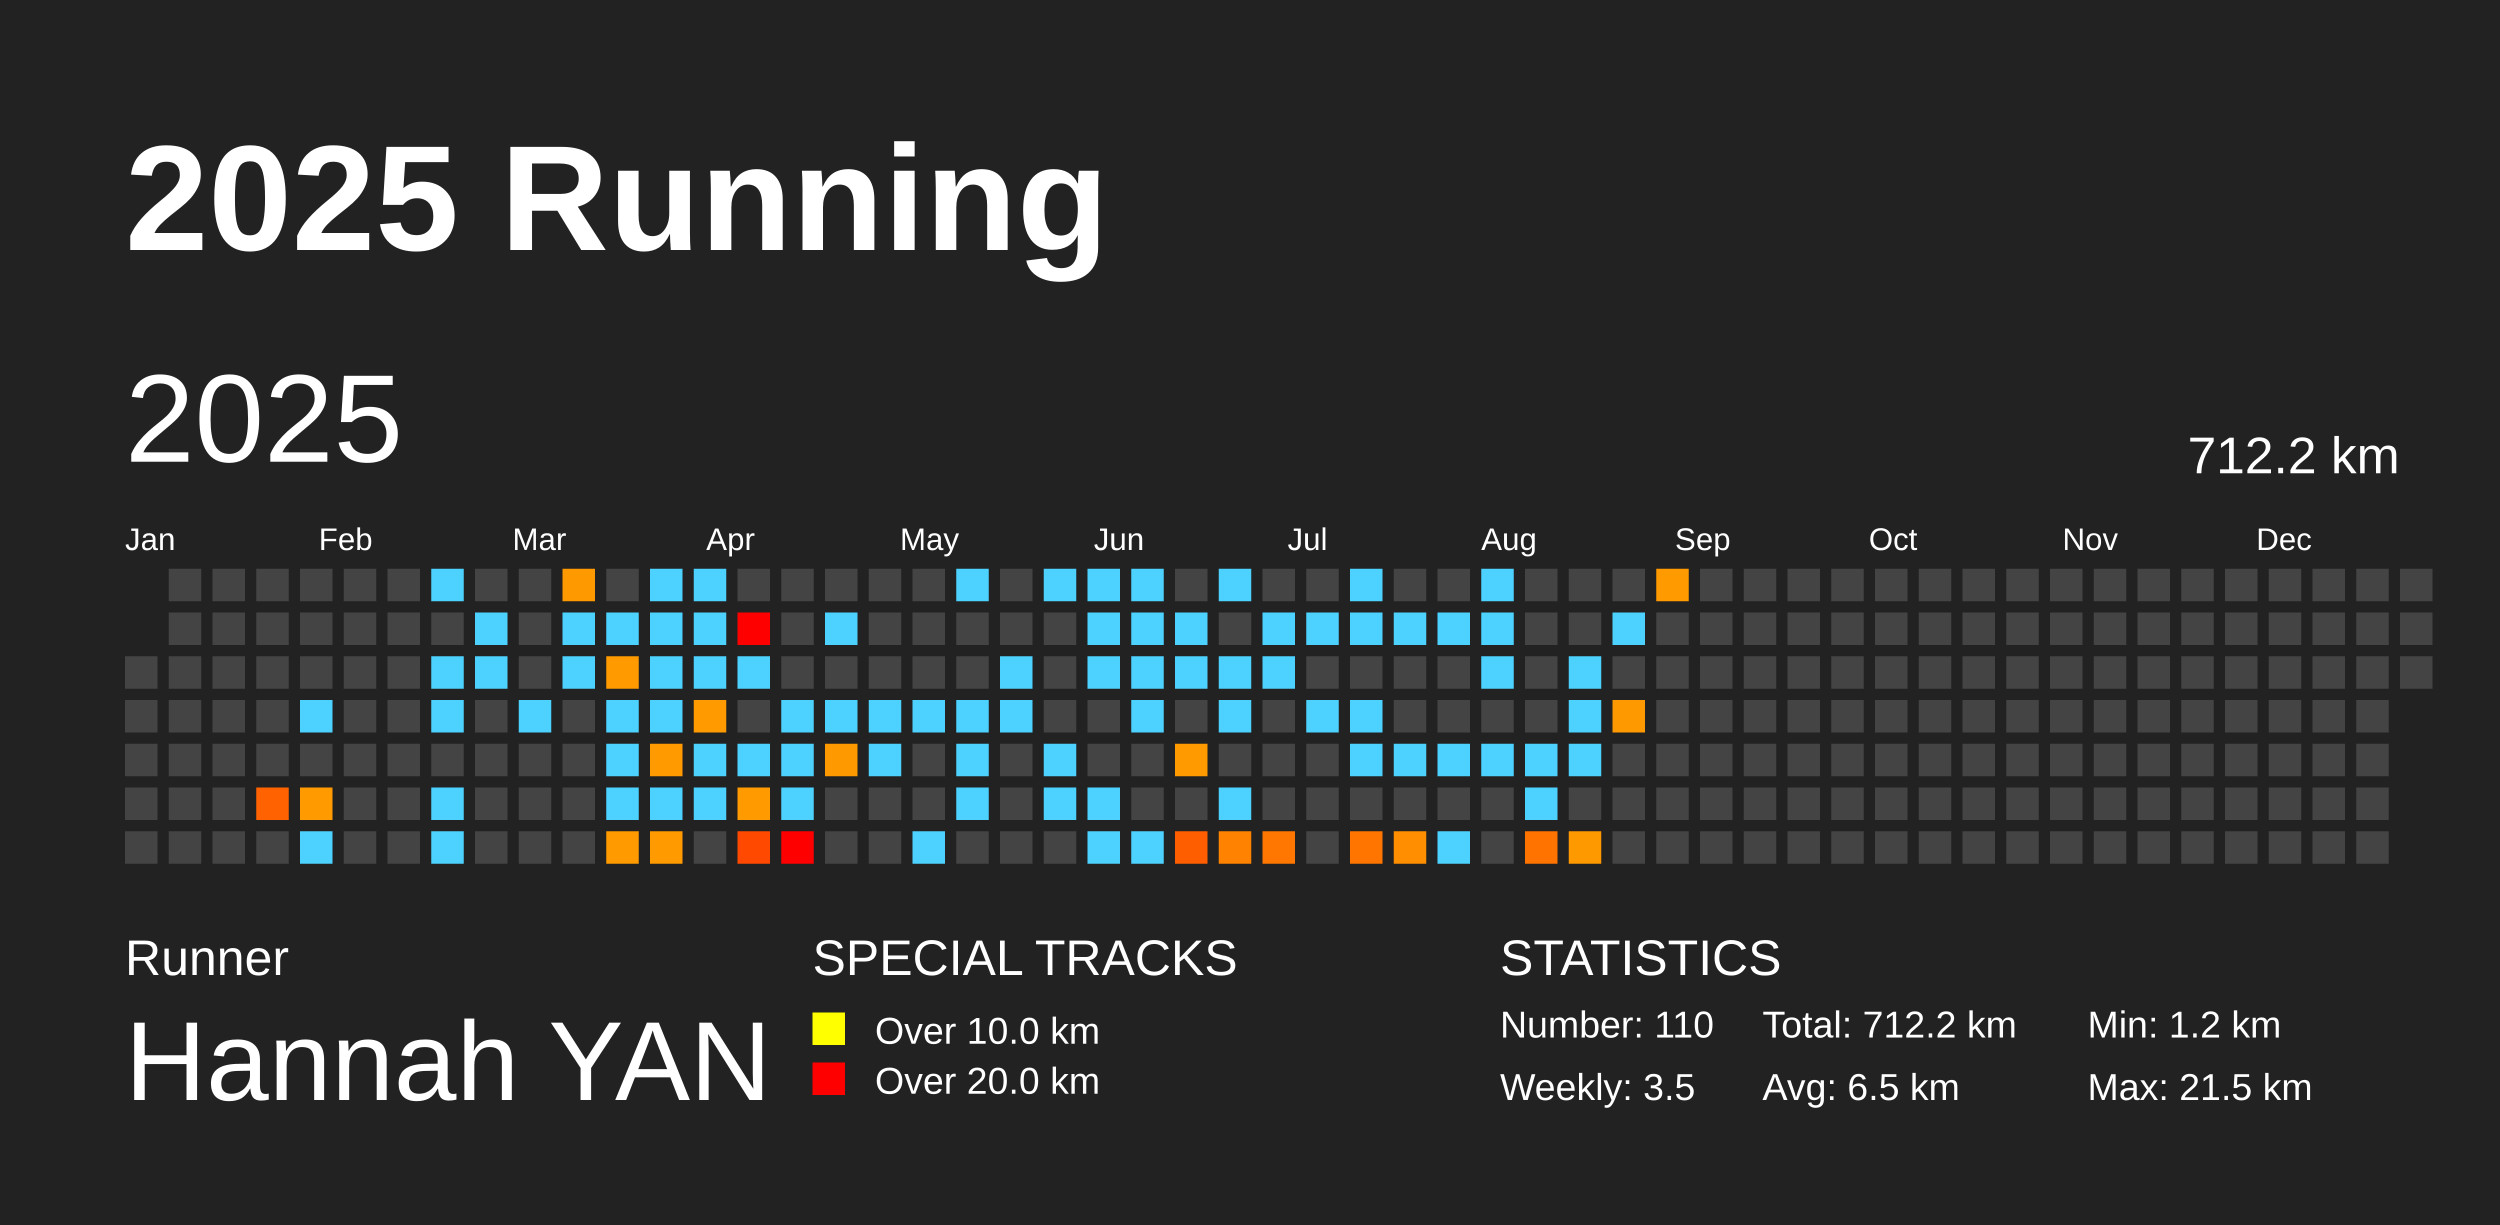
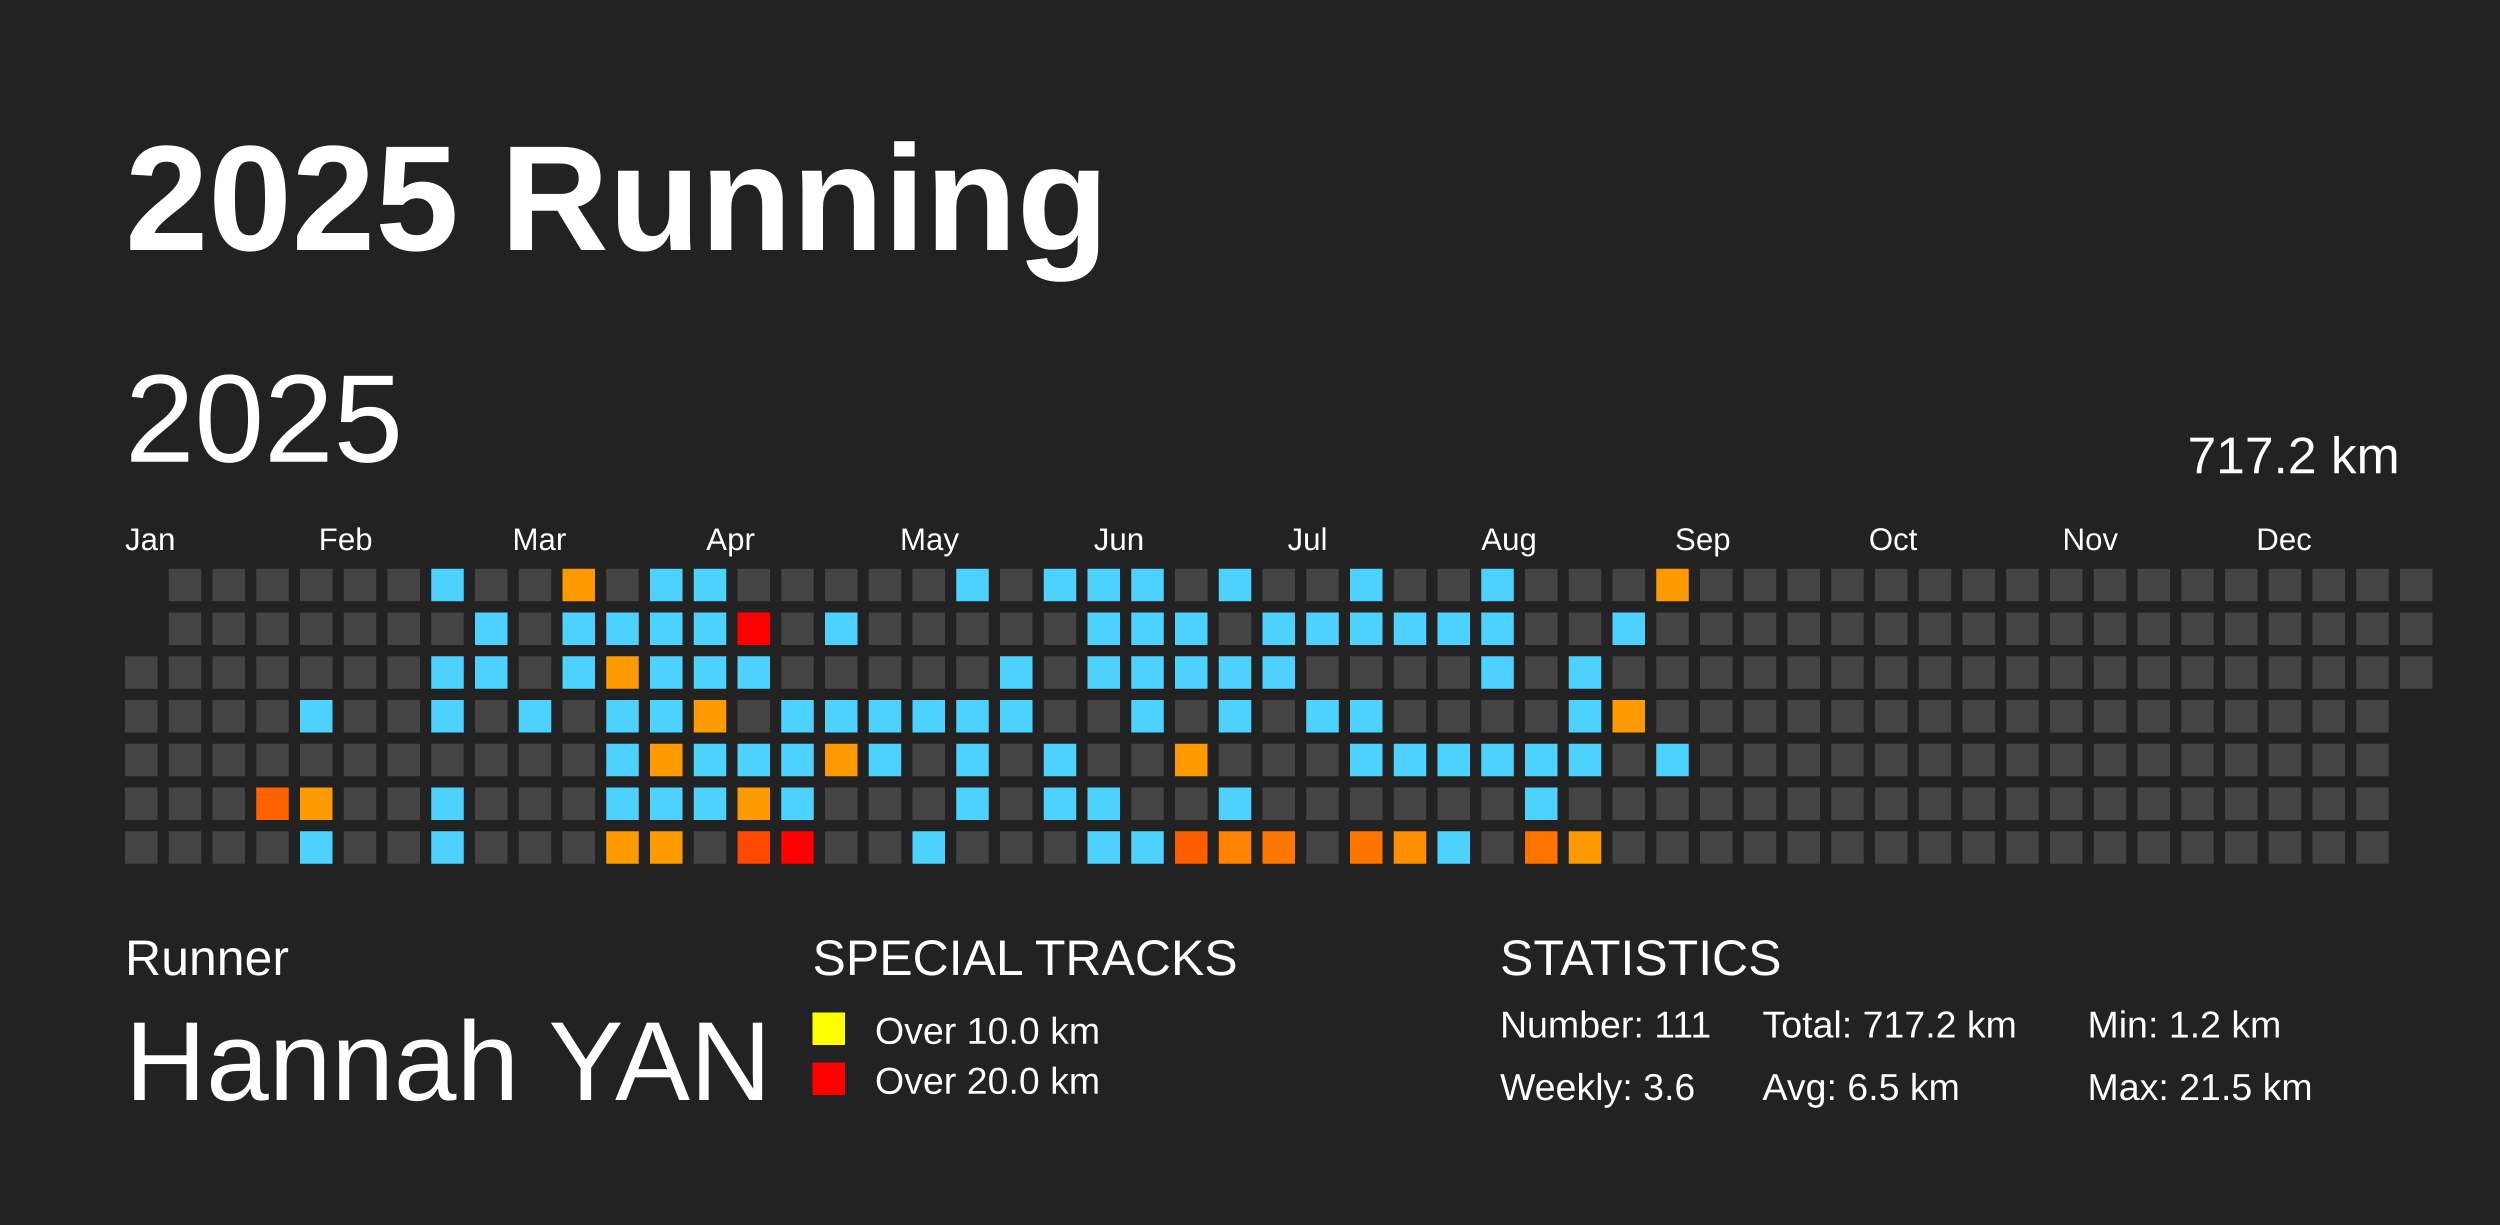
<svg xmlns="http://www.w3.org/2000/svg" baseProfile="full" height="98mm" version="1.1" viewBox="0,0,200,98" width="200mm">
  <defs />
  <rect fill="#222222" height="98" width="200" x="0" y="0" />
  <text fill="#FFFFFF" style="font-size:12px; font-family:Arial; font-weight:bold;" x="10" y="20">2025 Running</text>
  <text fill="#FFFFFF" style="font-size:4px; font-family:Arial" x="10" y="78">Runner</text>
  <text fill="#FFFFFF" style="font-size:9px; font-family:Arial" x="10" y="88">Hannah YAN</text>
  <text fill="#FFFFFF" style="font-size:4px; font-family:Arial" x="65" y="78">SPECIAL TRACKS</text>
  <rect fill="yellow" height="2.6" width="2.6" x="65" y="81" />
  <text fill="#FFFFFF" style="font-size:3px; font-family:Arial" x="70" y="83.5">Over 10.0 km</text>
  <rect fill="red" height="2.6" width="2.6" x="65" y="85" />
  <text fill="#FFFFFF" style="font-size:3px; font-family:Arial" x="70" y="87.5">Over 20.0 km</text>
  <text fill="#FFFFFF" style="font-size:4px; font-family:Arial" x="120" y="78">STATISTICS</text>
-   <text fill="#FFFFFF" style="font-size:3px; font-family:Arial" x="120" y="83">Number: 110</text>
-   <text fill="#FFFFFF" style="font-size:3px; font-family:Arial" x="120" y="88">Weekly: 3.5</text>
-   <text fill="#FFFFFF" style="font-size:3px; font-family:Arial" x="141" y="83">Total: 712.2 km</text>
+   <text fill="#FFFFFF" style="font-size:3px; font-family:Arial" x="120" y="83">Number: 111</text>
+   <text fill="#FFFFFF" style="font-size:3px; font-family:Arial" x="120" y="88">Weekly: 3.6</text>
+   <text fill="#FFFFFF" style="font-size:3px; font-family:Arial" x="141" y="83">Total: 717.2 km</text>
  <text fill="#FFFFFF" style="font-size:3px; font-family:Arial" x="141" y="88">Avg: 6.5 km</text>
  <text fill="#FFFFFF" style="font-size:3px; font-family:Arial" x="167" y="83">Min: 1.2 km</text>
  <text fill="#FFFFFF" style="font-size:3px; font-family:Arial" x="167" y="88">Max: 21.5 km</text>
  <text dominant-baseline="hanging" fill="#FFFFFF" style="font-size:10.0px; font-family:Arial;" x="10" y="30">2025</text>
-   <text dominant-baseline="hanging" fill="#FFFFFF" style="font-size:4.125px; font-family:Arial;" x="175" y="35">712.2 km</text>
+   <text dominant-baseline="hanging" fill="#FFFFFF" style="font-size:4.125px; font-family:Arial;" x="175" y="35">717.2 km</text>
  <text fill="#FFFFFF" style="font-size:2.5px; font-family:Arial" x="10.0" y="44">Jan</text>
  <text fill="#FFFFFF" style="font-size:2.5px; font-family:Arial" x="25.5" y="44">Feb</text>
  <text fill="#FFFFFF" style="font-size:2.5px; font-family:Arial" x="41.0" y="44">Mar</text>
  <text fill="#FFFFFF" style="font-size:2.5px; font-family:Arial" x="56.5" y="44">Apr</text>
  <text fill="#FFFFFF" style="font-size:2.5px; font-family:Arial" x="72.0" y="44">May</text>
  <text fill="#FFFFFF" style="font-size:2.5px; font-family:Arial" x="87.5" y="44">Jun</text>
  <text fill="#FFFFFF" style="font-size:2.5px; font-family:Arial" x="103.0" y="44">Jul</text>
  <text fill="#FFFFFF" style="font-size:2.5px; font-family:Arial" x="118.5" y="44">Aug</text>
  <text fill="#FFFFFF" style="font-size:2.5px; font-family:Arial" x="134.0" y="44">Sep</text>
  <text fill="#FFFFFF" style="font-size:2.5px; font-family:Arial" x="149.5" y="44">Oct</text>
  <text fill="#FFFFFF" style="font-size:2.5px; font-family:Arial" x="165.0" y="44">Nov</text>
  <text fill="#FFFFFF" style="font-size:2.5px; font-family:Arial" x="180.5" y="44">Dec</text>
  <rect fill="#444444" height="2.6" width="2.6" x="10.0" y="52.5" />
  <rect fill="#444444" height="2.6" width="2.6" x="10.0" y="56.0" />
  <rect fill="#444444" height="2.6" width="2.6" x="10.0" y="59.5" />
  <rect fill="#444444" height="2.6" width="2.6" x="10.0" y="63.0" />
  <rect fill="#444444" height="2.6" width="2.6" x="10.0" y="66.5" />
  <rect fill="#444444" height="2.6" width="2.6" x="13.5" y="45.5" />
  <rect fill="#444444" height="2.6" width="2.6" x="13.5" y="49.0" />
  <rect fill="#444444" height="2.6" width="2.6" x="13.5" y="52.5" />
  <rect fill="#444444" height="2.6" width="2.6" x="13.5" y="56.0" />
  <rect fill="#444444" height="2.6" width="2.6" x="13.5" y="59.5" />
  <rect fill="#444444" height="2.6" width="2.6" x="13.5" y="63.0" />
  <rect fill="#444444" height="2.6" width="2.6" x="13.5" y="66.5" />
  <rect fill="#444444" height="2.6" width="2.6" x="17.0" y="45.5" />
  <rect fill="#444444" height="2.6" width="2.6" x="17.0" y="49.0" />
  <rect fill="#444444" height="2.6" width="2.6" x="17.0" y="52.5" />
  <rect fill="#444444" height="2.6" width="2.6" x="17.0" y="56.0" />
  <rect fill="#444444" height="2.6" width="2.6" x="17.0" y="59.5" />
  <rect fill="#444444" height="2.6" width="2.6" x="17.0" y="63.0" />
  <rect fill="#444444" height="2.6" width="2.6" x="17.0" y="66.5" />
  <rect fill="#444444" height="2.6" width="2.6" x="20.5" y="45.5" />
  <rect fill="#444444" height="2.6" width="2.6" x="20.5" y="49.0" />
  <rect fill="#444444" height="2.6" width="2.6" x="20.5" y="52.5" />
  <rect fill="#444444" height="2.6" width="2.6" x="20.5" y="56.0" />
  <rect fill="#444444" height="2.6" width="2.6" x="20.5" y="59.5" />
  <rect fill="#ff6200" height="2.6" width="2.6" x="20.5" y="63.0" />
  <rect fill="#444444" height="2.6" width="2.6" x="20.5" y="66.5" />
  <rect fill="#444444" height="2.6" width="2.6" x="24.0" y="45.5" />
  <rect fill="#444444" height="2.6" width="2.6" x="24.0" y="49.0" />
  <rect fill="#444444" height="2.6" width="2.6" x="24.0" y="52.5" />
  <rect fill="#4dd2ff" height="2.6" width="2.6" x="24.0" y="56.0" />
  <rect fill="#444444" height="2.6" width="2.6" x="24.0" y="59.5" />
  <rect fill="#ff9a00" height="2.6" width="2.6" x="24.0" y="63.0" />
  <rect fill="#4dd2ff" height="2.6" width="2.6" x="24.0" y="66.5" />
  <rect fill="#444444" height="2.6" width="2.6" x="27.5" y="45.5" />
  <rect fill="#444444" height="2.6" width="2.6" x="27.5" y="49.0" />
  <rect fill="#444444" height="2.6" width="2.6" x="27.5" y="52.5" />
  <rect fill="#444444" height="2.6" width="2.6" x="27.5" y="56.0" />
  <rect fill="#444444" height="2.6" width="2.6" x="27.5" y="59.5" />
  <rect fill="#444444" height="2.6" width="2.6" x="27.5" y="63.0" />
  <rect fill="#444444" height="2.6" width="2.6" x="27.5" y="66.5" />
  <rect fill="#444444" height="2.6" width="2.6" x="31.0" y="45.5" />
  <rect fill="#444444" height="2.6" width="2.6" x="31.0" y="49.0" />
  <rect fill="#444444" height="2.6" width="2.6" x="31.0" y="52.5" />
  <rect fill="#444444" height="2.6" width="2.6" x="31.0" y="56.0" />
  <rect fill="#444444" height="2.6" width="2.6" x="31.0" y="59.5" />
  <rect fill="#444444" height="2.6" width="2.6" x="31.0" y="63.0" />
  <rect fill="#444444" height="2.6" width="2.6" x="31.0" y="66.5" />
  <rect fill="#4dd2ff" height="2.6" width="2.6" x="34.5" y="45.5" />
  <rect fill="#444444" height="2.6" width="2.6" x="34.5" y="49.0" />
  <rect fill="#4dd2ff" height="2.6" width="2.6" x="34.5" y="52.5" />
  <rect fill="#4dd2ff" height="2.6" width="2.6" x="34.5" y="56.0" />
  <rect fill="#444444" height="2.6" width="2.6" x="34.5" y="59.5" />
  <rect fill="#4dd2ff" height="2.6" width="2.6" x="34.5" y="63.0" />
  <rect fill="#4dd2ff" height="2.6" width="2.6" x="34.5" y="66.5" />
  <rect fill="#444444" height="2.6" width="2.6" x="38.0" y="45.5" />
  <rect fill="#4dd2ff" height="2.6" width="2.6" x="38.0" y="49.0" />
  <rect fill="#4dd2ff" height="2.6" width="2.6" x="38.0" y="52.5" />
  <rect fill="#444444" height="2.6" width="2.6" x="38.0" y="56.0" />
  <rect fill="#444444" height="2.6" width="2.6" x="38.0" y="59.5" />
  <rect fill="#444444" height="2.6" width="2.6" x="38.0" y="63.0" />
  <rect fill="#444444" height="2.6" width="2.6" x="38.0" y="66.5" />
  <rect fill="#444444" height="2.6" width="2.6" x="41.5" y="45.5" />
  <rect fill="#444444" height="2.6" width="2.6" x="41.5" y="49.0" />
  <rect fill="#444444" height="2.6" width="2.6" x="41.5" y="52.5" />
  <rect fill="#4dd2ff" height="2.6" width="2.6" x="41.5" y="56.0" />
  <rect fill="#444444" height="2.6" width="2.6" x="41.5" y="59.5" />
  <rect fill="#444444" height="2.6" width="2.6" x="41.5" y="63.0" />
  <rect fill="#444444" height="2.6" width="2.6" x="41.5" y="66.5" />
  <rect fill="#ff9900" height="2.6" width="2.6" x="45.0" y="45.5" />
  <rect fill="#4dd2ff" height="2.6" width="2.6" x="45.0" y="49.0" />
  <rect fill="#4dd2ff" height="2.6" width="2.6" x="45.0" y="52.5" />
  <rect fill="#444444" height="2.6" width="2.6" x="45.0" y="56.0" />
  <rect fill="#444444" height="2.6" width="2.6" x="45.0" y="59.5" />
  <rect fill="#444444" height="2.6" width="2.6" x="45.0" y="63.0" />
  <rect fill="#444444" height="2.6" width="2.6" x="45.0" y="66.5" />
  <rect fill="#444444" height="2.6" width="2.6" x="48.5" y="45.5" />
  <rect fill="#4dd2ff" height="2.6" width="2.6" x="48.5" y="49.0" />
  <rect fill="#ff9a00" height="2.6" width="2.6" x="48.5" y="52.5" />
  <rect fill="#4dd2ff" height="2.6" width="2.6" x="48.5" y="56.0" />
  <rect fill="#4dd2ff" height="2.6" width="2.6" x="48.5" y="59.5" />
  <rect fill="#4dd2ff" height="2.6" width="2.6" x="48.5" y="63.0" />
  <rect fill="#ff9a00" height="2.6" width="2.6" x="48.5" y="66.5" />
  <rect fill="#4dd2ff" height="2.6" width="2.6" x="52.0" y="45.5" />
  <rect fill="#4dd2ff" height="2.6" width="2.6" x="52.0" y="49.0" />
  <rect fill="#4dd2ff" height="2.6" width="2.6" x="52.0" y="52.5" />
  <rect fill="#4dd2ff" height="2.6" width="2.6" x="52.0" y="56.0" />
  <rect fill="#ff9a00" height="2.6" width="2.6" x="52.0" y="59.5" />
  <rect fill="#4dd2ff" height="2.6" width="2.6" x="52.0" y="63.0" />
  <rect fill="#ff9a00" height="2.6" width="2.6" x="52.0" y="66.5" />
  <rect fill="#4dd2ff" height="2.6" width="2.6" x="55.5" y="45.5" />
  <rect fill="#4dd2ff" height="2.6" width="2.6" x="55.5" y="49.0" />
  <rect fill="#4dd2ff" height="2.6" width="2.6" x="55.5" y="52.5" />
  <rect fill="#ff9a00" height="2.6" width="2.6" x="55.5" y="56.0" />
  <rect fill="#4dd2ff" height="2.6" width="2.6" x="55.5" y="59.5" />
  <rect fill="#4dd2ff" height="2.6" width="2.6" x="55.5" y="63.0" />
  <rect fill="#444444" height="2.6" width="2.6" x="55.5" y="66.5" />
  <rect fill="#444444" height="2.6" width="2.6" x="59.0" y="45.5" />
  <rect fill="red" height="2.6" width="2.6" x="59.0" y="49.0" />
  <rect fill="#4dd2ff" height="2.6" width="2.6" x="59.0" y="52.5" />
  <rect fill="#444444" height="2.6" width="2.6" x="59.0" y="56.0" />
  <rect fill="#4dd2ff" height="2.6" width="2.6" x="59.0" y="59.5" />
  <rect fill="#ff9a00" height="2.6" width="2.6" x="59.0" y="63.0" />
  <rect fill="#ff4900" height="2.6" width="2.6" x="59.0" y="66.5" />
  <rect fill="#444444" height="2.6" width="2.6" x="62.5" y="45.5" />
  <rect fill="#444444" height="2.6" width="2.6" x="62.5" y="49.0" />
  <rect fill="#444444" height="2.6" width="2.6" x="62.5" y="52.5" />
  <rect fill="#4dd2ff" height="2.6" width="2.6" x="62.5" y="56.0" />
  <rect fill="#4dd2ff" height="2.6" width="2.6" x="62.5" y="59.5" />
  <rect fill="#4dd2ff" height="2.6" width="2.6" x="62.5" y="63.0" />
  <rect fill="red" height="2.6" width="2.6" x="62.5" y="66.5" />
  <rect fill="#444444" height="2.6" width="2.6" x="66.0" y="45.5" />
  <rect fill="#4dd2ff" height="2.6" width="2.6" x="66.0" y="49.0" />
  <rect fill="#444444" height="2.6" width="2.6" x="66.0" y="52.5" />
  <rect fill="#4dd2ff" height="2.6" width="2.6" x="66.0" y="56.0" />
  <rect fill="#ff9900" height="2.6" width="2.6" x="66.0" y="59.5" />
  <rect fill="#444444" height="2.6" width="2.6" x="66.0" y="63.0" />
  <rect fill="#444444" height="2.6" width="2.6" x="66.0" y="66.5" />
  <rect fill="#444444" height="2.6" width="2.6" x="69.5" y="45.5" />
  <rect fill="#444444" height="2.6" width="2.6" x="69.5" y="49.0" />
  <rect fill="#444444" height="2.6" width="2.6" x="69.5" y="52.5" />
  <rect fill="#4dd2ff" height="2.6" width="2.6" x="69.5" y="56.0" />
  <rect fill="#4dd2ff" height="2.6" width="2.6" x="69.5" y="59.5" />
  <rect fill="#444444" height="2.6" width="2.6" x="69.5" y="63.0" />
  <rect fill="#444444" height="2.6" width="2.6" x="69.5" y="66.5" />
  <rect fill="#444444" height="2.6" width="2.6" x="73.0" y="45.5" />
  <rect fill="#444444" height="2.6" width="2.6" x="73.0" y="49.0" />
  <rect fill="#444444" height="2.6" width="2.6" x="73.0" y="52.5" />
  <rect fill="#4dd2ff" height="2.6" width="2.6" x="73.0" y="56.0" />
  <rect fill="#444444" height="2.6" width="2.6" x="73.0" y="59.5" />
  <rect fill="#444444" height="2.6" width="2.6" x="73.0" y="63.0" />
  <rect fill="#4dd2ff" height="2.6" width="2.6" x="73.0" y="66.5" />
  <rect fill="#4dd2ff" height="2.6" width="2.6" x="76.5" y="45.5" />
  <rect fill="#444444" height="2.6" width="2.6" x="76.5" y="49.0" />
  <rect fill="#444444" height="2.6" width="2.6" x="76.5" y="52.5" />
  <rect fill="#4dd2ff" height="2.6" width="2.6" x="76.5" y="56.0" />
  <rect fill="#4dd2ff" height="2.6" width="2.6" x="76.5" y="59.5" />
  <rect fill="#4dd2ff" height="2.6" width="2.6" x="76.5" y="63.0" />
  <rect fill="#444444" height="2.6" width="2.6" x="76.5" y="66.5" />
  <rect fill="#444444" height="2.6" width="2.6" x="80.0" y="45.5" />
  <rect fill="#444444" height="2.6" width="2.6" x="80.0" y="49.0" />
  <rect fill="#4dd2ff" height="2.6" width="2.6" x="80.0" y="52.5" />
  <rect fill="#4dd2ff" height="2.6" width="2.6" x="80.0" y="56.0" />
  <rect fill="#444444" height="2.6" width="2.6" x="80.0" y="59.5" />
  <rect fill="#444444" height="2.6" width="2.6" x="80.0" y="63.0" />
  <rect fill="#444444" height="2.6" width="2.6" x="80.0" y="66.5" />
  <rect fill="#4dd2ff" height="2.6" width="2.6" x="83.5" y="45.5" />
  <rect fill="#444444" height="2.6" width="2.6" x="83.5" y="49.0" />
  <rect fill="#444444" height="2.6" width="2.6" x="83.5" y="52.5" />
  <rect fill="#444444" height="2.6" width="2.6" x="83.5" y="56.0" />
  <rect fill="#4dd2ff" height="2.6" width="2.6" x="83.5" y="59.5" />
  <rect fill="#4dd2ff" height="2.6" width="2.6" x="83.5" y="63.0" />
  <rect fill="#444444" height="2.6" width="2.6" x="83.5" y="66.5" />
  <rect fill="#4dd2ff" height="2.6" width="2.6" x="87.0" y="45.5" />
  <rect fill="#4dd2ff" height="2.6" width="2.6" x="87.0" y="49.0" />
  <rect fill="#4dd2ff" height="2.6" width="2.6" x="87.0" y="52.5" />
  <rect fill="#444444" height="2.6" width="2.6" x="87.0" y="56.0" />
  <rect fill="#444444" height="2.6" width="2.6" x="87.0" y="59.5" />
  <rect fill="#4dd2ff" height="2.6" width="2.6" x="87.0" y="63.0" />
  <rect fill="#4dd2ff" height="2.6" width="2.6" x="87.0" y="66.5" />
  <rect fill="#4dd2ff" height="2.6" width="2.6" x="90.5" y="45.5" />
  <rect fill="#4dd2ff" height="2.6" width="2.6" x="90.5" y="49.0" />
  <rect fill="#4dd2ff" height="2.6" width="2.6" x="90.5" y="52.5" />
  <rect fill="#4dd2ff" height="2.6" width="2.6" x="90.5" y="56.0" />
  <rect fill="#444444" height="2.6" width="2.6" x="90.5" y="59.5" />
  <rect fill="#444444" height="2.6" width="2.6" x="90.5" y="63.0" />
  <rect fill="#4dd2ff" height="2.6" width="2.6" x="90.5" y="66.5" />
  <rect fill="#444444" height="2.6" width="2.6" x="94.0" y="45.5" />
  <rect fill="#4dd2ff" height="2.6" width="2.6" x="94.0" y="49.0" />
  <rect fill="#4dd2ff" height="2.6" width="2.6" x="94.0" y="52.5" />
  <rect fill="#444444" height="2.6" width="2.6" x="94.0" y="56.0" />
  <rect fill="#ff9a00" height="2.6" width="2.6" x="94.0" y="59.5" />
  <rect fill="#444444" height="2.6" width="2.6" x="94.0" y="63.0" />
  <rect fill="#ff5e00" height="2.6" width="2.6" x="94.0" y="66.5" />
  <rect fill="#4dd2ff" height="2.6" width="2.6" x="97.5" y="45.5" />
  <rect fill="#444444" height="2.6" width="2.6" x="97.5" y="49.0" />
  <rect fill="#4dd2ff" height="2.6" width="2.6" x="97.5" y="52.5" />
  <rect fill="#4dd2ff" height="2.6" width="2.6" x="97.5" y="56.0" />
  <rect fill="#444444" height="2.6" width="2.6" x="97.5" y="59.5" />
  <rect fill="#4dd2ff" height="2.6" width="2.6" x="97.5" y="63.0" />
  <rect fill="#ff8200" height="2.6" width="2.6" x="97.5" y="66.5" />
  <rect fill="#444444" height="2.6" width="2.6" x="101.0" y="45.5" />
  <rect fill="#4dd2ff" height="2.6" width="2.6" x="101.0" y="49.0" />
  <rect fill="#4dd2ff" height="2.6" width="2.6" x="101.0" y="52.5" />
  <rect fill="#444444" height="2.6" width="2.6" x="101.0" y="56.0" />
  <rect fill="#444444" height="2.6" width="2.6" x="101.0" y="59.5" />
  <rect fill="#444444" height="2.6" width="2.6" x="101.0" y="63.0" />
  <rect fill="#ff7600" height="2.6" width="2.6" x="101.0" y="66.5" />
  <rect fill="#444444" height="2.6" width="2.6" x="104.5" y="45.5" />
  <rect fill="#4dd2ff" height="2.6" width="2.6" x="104.5" y="49.0" />
  <rect fill="#444444" height="2.6" width="2.6" x="104.5" y="52.5" />
  <rect fill="#4dd2ff" height="2.6" width="2.6" x="104.5" y="56.0" />
  <rect fill="#444444" height="2.6" width="2.6" x="104.5" y="59.5" />
  <rect fill="#444444" height="2.6" width="2.6" x="104.5" y="63.0" />
  <rect fill="#444444" height="2.6" width="2.6" x="104.5" y="66.5" />
  <rect fill="#4dd2ff" height="2.6" width="2.6" x="108.0" y="45.5" />
  <rect fill="#4dd2ff" height="2.6" width="2.6" x="108.0" y="49.0" />
  <rect fill="#444444" height="2.6" width="2.6" x="108.0" y="52.5" />
  <rect fill="#4dd2ff" height="2.6" width="2.6" x="108.0" y="56.0" />
  <rect fill="#4dd2ff" height="2.6" width="2.6" x="108.0" y="59.5" />
  <rect fill="#444444" height="2.6" width="2.6" x="108.0" y="63.0" />
  <rect fill="#ff7500" height="2.6" width="2.6" x="108.0" y="66.5" />
  <rect fill="#444444" height="2.6" width="2.6" x="111.5" y="45.5" />
  <rect fill="#4dd2ff" height="2.6" width="2.6" x="111.5" y="49.0" />
  <rect fill="#444444" height="2.6" width="2.6" x="111.5" y="52.5" />
  <rect fill="#444444" height="2.6" width="2.6" x="111.5" y="56.0" />
  <rect fill="#4dd2ff" height="2.6" width="2.6" x="111.5" y="59.5" />
  <rect fill="#444444" height="2.6" width="2.6" x="111.5" y="63.0" />
  <rect fill="#ff8e00" height="2.6" width="2.6" x="111.5" y="66.5" />
  <rect fill="#444444" height="2.6" width="2.6" x="115.0" y="45.5" />
  <rect fill="#4dd2ff" height="2.6" width="2.6" x="115.0" y="49.0" />
  <rect fill="#444444" height="2.6" width="2.6" x="115.0" y="52.5" />
  <rect fill="#444444" height="2.6" width="2.6" x="115.0" y="56.0" />
  <rect fill="#4dd2ff" height="2.6" width="2.6" x="115.0" y="59.5" />
  <rect fill="#444444" height="2.6" width="2.6" x="115.0" y="63.0" />
  <rect fill="#4dd2ff" height="2.6" width="2.6" x="115.0" y="66.5" />
  <rect fill="#4dd2ff" height="2.6" width="2.6" x="118.5" y="45.5" />
  <rect fill="#4dd2ff" height="2.6" width="2.6" x="118.5" y="49.0" />
  <rect fill="#4dd2ff" height="2.6" width="2.6" x="118.5" y="52.5" />
  <rect fill="#444444" height="2.6" width="2.6" x="118.5" y="56.0" />
  <rect fill="#4dd2ff" height="2.6" width="2.6" x="118.5" y="59.5" />
  <rect fill="#444444" height="2.6" width="2.6" x="118.5" y="63.0" />
  <rect fill="#444444" height="2.6" width="2.6" x="118.5" y="66.5" />
  <rect fill="#444444" height="2.6" width="2.6" x="122.0" y="45.5" />
  <rect fill="#444444" height="2.6" width="2.6" x="122.0" y="49.0" />
  <rect fill="#444444" height="2.6" width="2.6" x="122.0" y="52.5" />
  <rect fill="#444444" height="2.6" width="2.6" x="122.0" y="56.0" />
  <rect fill="#4dd2ff" height="2.6" width="2.6" x="122.0" y="59.5" />
  <rect fill="#4dd2ff" height="2.6" width="2.6" x="122.0" y="63.0" />
  <rect fill="#ff7300" height="2.6" width="2.6" x="122.0" y="66.5" />
  <rect fill="#444444" height="2.6" width="2.6" x="125.5" y="45.5" />
  <rect fill="#444444" height="2.6" width="2.6" x="125.5" y="49.0" />
  <rect fill="#4dd2ff" height="2.6" width="2.6" x="125.5" y="52.5" />
  <rect fill="#4dd2ff" height="2.6" width="2.6" x="125.5" y="56.0" />
  <rect fill="#4dd2ff" height="2.6" width="2.6" x="125.5" y="59.5" />
  <rect fill="#444444" height="2.6" width="2.6" x="125.5" y="63.0" />
  <rect fill="#ff9900" height="2.6" width="2.6" x="125.5" y="66.5" />
  <rect fill="#444444" height="2.6" width="2.6" x="129.0" y="45.5" />
  <rect fill="#4dd2ff" height="2.6" width="2.6" x="129.0" y="49.0" />
  <rect fill="#444444" height="2.6" width="2.6" x="129.0" y="52.5" />
  <rect fill="#ff9900" height="2.6" width="2.6" x="129.0" y="56.0" />
  <rect fill="#444444" height="2.6" width="2.6" x="129.0" y="59.5" />
  <rect fill="#444444" height="2.6" width="2.6" x="129.0" y="63.0" />
  <rect fill="#444444" height="2.6" width="2.6" x="129.0" y="66.5" />
  <rect fill="#ff9a00" height="2.6" width="2.6" x="132.5" y="45.5" />
  <rect fill="#444444" height="2.6" width="2.6" x="132.5" y="49.0" />
  <rect fill="#444444" height="2.6" width="2.6" x="132.5" y="52.5" />
  <rect fill="#444444" height="2.6" width="2.6" x="132.5" y="56.0" />
-   <rect fill="#444444" height="2.6" width="2.6" x="132.5" y="59.5" />
+   <rect fill="#4dd2ff" height="2.6" width="2.6" x="132.5" y="59.5" />
  <rect fill="#444444" height="2.6" width="2.6" x="132.5" y="63.0" />
  <rect fill="#444444" height="2.6" width="2.6" x="132.5" y="66.5" />
  <rect fill="#444444" height="2.6" width="2.6" x="136.0" y="45.5" />
  <rect fill="#444444" height="2.6" width="2.6" x="136.0" y="49.0" />
  <rect fill="#444444" height="2.6" width="2.6" x="136.0" y="52.5" />
  <rect fill="#444444" height="2.6" width="2.6" x="136.0" y="56.0" />
  <rect fill="#444444" height="2.6" width="2.6" x="136.0" y="59.5" />
  <rect fill="#444444" height="2.6" width="2.6" x="136.0" y="63.0" />
  <rect fill="#444444" height="2.6" width="2.6" x="136.0" y="66.5" />
  <rect fill="#444444" height="2.6" width="2.6" x="139.5" y="45.5" />
  <rect fill="#444444" height="2.6" width="2.6" x="139.5" y="49.0" />
  <rect fill="#444444" height="2.6" width="2.6" x="139.5" y="52.5" />
  <rect fill="#444444" height="2.6" width="2.6" x="139.5" y="56.0" />
  <rect fill="#444444" height="2.6" width="2.6" x="139.5" y="59.5" />
  <rect fill="#444444" height="2.6" width="2.6" x="139.5" y="63.0" />
  <rect fill="#444444" height="2.6" width="2.6" x="139.5" y="66.5" />
  <rect fill="#444444" height="2.6" width="2.6" x="143.0" y="45.5" />
  <rect fill="#444444" height="2.6" width="2.6" x="143.0" y="49.0" />
  <rect fill="#444444" height="2.6" width="2.6" x="143.0" y="52.5" />
  <rect fill="#444444" height="2.6" width="2.6" x="143.0" y="56.0" />
  <rect fill="#444444" height="2.6" width="2.6" x="143.0" y="59.5" />
  <rect fill="#444444" height="2.6" width="2.6" x="143.0" y="63.0" />
  <rect fill="#444444" height="2.6" width="2.6" x="143.0" y="66.5" />
  <rect fill="#444444" height="2.6" width="2.6" x="146.5" y="45.5" />
  <rect fill="#444444" height="2.6" width="2.6" x="146.5" y="49.0" />
  <rect fill="#444444" height="2.6" width="2.6" x="146.5" y="52.5" />
  <rect fill="#444444" height="2.6" width="2.6" x="146.5" y="56.0" />
  <rect fill="#444444" height="2.6" width="2.6" x="146.5" y="59.5" />
  <rect fill="#444444" height="2.6" width="2.6" x="146.5" y="63.0" />
  <rect fill="#444444" height="2.6" width="2.6" x="146.5" y="66.5" />
  <rect fill="#444444" height="2.6" width="2.6" x="150.0" y="45.5" />
  <rect fill="#444444" height="2.6" width="2.6" x="150.0" y="49.0" />
  <rect fill="#444444" height="2.6" width="2.6" x="150.0" y="52.5" />
  <rect fill="#444444" height="2.6" width="2.6" x="150.0" y="56.0" />
  <rect fill="#444444" height="2.6" width="2.6" x="150.0" y="59.5" />
  <rect fill="#444444" height="2.6" width="2.6" x="150.0" y="63.0" />
  <rect fill="#444444" height="2.6" width="2.6" x="150.0" y="66.5" />
  <rect fill="#444444" height="2.6" width="2.6" x="153.5" y="45.5" />
  <rect fill="#444444" height="2.6" width="2.6" x="153.5" y="49.0" />
  <rect fill="#444444" height="2.6" width="2.6" x="153.5" y="52.5" />
  <rect fill="#444444" height="2.6" width="2.6" x="153.5" y="56.0" />
  <rect fill="#444444" height="2.6" width="2.6" x="153.5" y="59.5" />
  <rect fill="#444444" height="2.6" width="2.6" x="153.5" y="63.0" />
  <rect fill="#444444" height="2.6" width="2.6" x="153.5" y="66.5" />
  <rect fill="#444444" height="2.6" width="2.6" x="157.0" y="45.5" />
  <rect fill="#444444" height="2.6" width="2.6" x="157.0" y="49.0" />
  <rect fill="#444444" height="2.6" width="2.6" x="157.0" y="52.5" />
  <rect fill="#444444" height="2.6" width="2.6" x="157.0" y="56.0" />
  <rect fill="#444444" height="2.6" width="2.6" x="157.0" y="59.5" />
  <rect fill="#444444" height="2.6" width="2.6" x="157.0" y="63.0" />
  <rect fill="#444444" height="2.6" width="2.6" x="157.0" y="66.5" />
  <rect fill="#444444" height="2.6" width="2.6" x="160.5" y="45.5" />
  <rect fill="#444444" height="2.6" width="2.6" x="160.5" y="49.0" />
  <rect fill="#444444" height="2.6" width="2.6" x="160.5" y="52.5" />
  <rect fill="#444444" height="2.6" width="2.6" x="160.5" y="56.0" />
  <rect fill="#444444" height="2.6" width="2.6" x="160.5" y="59.5" />
  <rect fill="#444444" height="2.6" width="2.6" x="160.5" y="63.0" />
  <rect fill="#444444" height="2.6" width="2.6" x="160.5" y="66.5" />
  <rect fill="#444444" height="2.6" width="2.6" x="164.0" y="45.5" />
  <rect fill="#444444" height="2.6" width="2.6" x="164.0" y="49.0" />
  <rect fill="#444444" height="2.6" width="2.6" x="164.0" y="52.5" />
  <rect fill="#444444" height="2.6" width="2.6" x="164.0" y="56.0" />
  <rect fill="#444444" height="2.6" width="2.6" x="164.0" y="59.5" />
  <rect fill="#444444" height="2.6" width="2.6" x="164.0" y="63.0" />
  <rect fill="#444444" height="2.6" width="2.6" x="164.0" y="66.5" />
  <rect fill="#444444" height="2.6" width="2.6" x="167.5" y="45.5" />
  <rect fill="#444444" height="2.6" width="2.6" x="167.5" y="49.0" />
  <rect fill="#444444" height="2.6" width="2.6" x="167.5" y="52.5" />
  <rect fill="#444444" height="2.6" width="2.6" x="167.5" y="56.0" />
  <rect fill="#444444" height="2.6" width="2.6" x="167.5" y="59.5" />
  <rect fill="#444444" height="2.6" width="2.6" x="167.5" y="63.0" />
  <rect fill="#444444" height="2.6" width="2.6" x="167.5" y="66.5" />
  <rect fill="#444444" height="2.6" width="2.6" x="171.0" y="45.5" />
  <rect fill="#444444" height="2.6" width="2.6" x="171.0" y="49.0" />
  <rect fill="#444444" height="2.6" width="2.6" x="171.0" y="52.5" />
  <rect fill="#444444" height="2.6" width="2.6" x="171.0" y="56.0" />
  <rect fill="#444444" height="2.6" width="2.6" x="171.0" y="59.5" />
  <rect fill="#444444" height="2.6" width="2.6" x="171.0" y="63.0" />
  <rect fill="#444444" height="2.6" width="2.6" x="171.0" y="66.5" />
  <rect fill="#444444" height="2.6" width="2.6" x="174.5" y="45.5" />
  <rect fill="#444444" height="2.6" width="2.6" x="174.5" y="49.0" />
  <rect fill="#444444" height="2.6" width="2.6" x="174.5" y="52.5" />
  <rect fill="#444444" height="2.6" width="2.6" x="174.5" y="56.0" />
  <rect fill="#444444" height="2.6" width="2.6" x="174.5" y="59.5" />
  <rect fill="#444444" height="2.6" width="2.6" x="174.5" y="63.0" />
  <rect fill="#444444" height="2.6" width="2.6" x="174.5" y="66.5" />
  <rect fill="#444444" height="2.6" width="2.6" x="178.0" y="45.5" />
  <rect fill="#444444" height="2.6" width="2.6" x="178.0" y="49.0" />
  <rect fill="#444444" height="2.6" width="2.6" x="178.0" y="52.5" />
  <rect fill="#444444" height="2.6" width="2.6" x="178.0" y="56.0" />
  <rect fill="#444444" height="2.6" width="2.6" x="178.0" y="59.5" />
  <rect fill="#444444" height="2.6" width="2.6" x="178.0" y="63.0" />
  <rect fill="#444444" height="2.6" width="2.6" x="178.0" y="66.5" />
  <rect fill="#444444" height="2.6" width="2.6" x="181.5" y="45.5" />
  <rect fill="#444444" height="2.6" width="2.6" x="181.5" y="49.0" />
  <rect fill="#444444" height="2.6" width="2.6" x="181.5" y="52.5" />
  <rect fill="#444444" height="2.6" width="2.6" x="181.5" y="56.0" />
  <rect fill="#444444" height="2.6" width="2.6" x="181.5" y="59.5" />
  <rect fill="#444444" height="2.6" width="2.6" x="181.5" y="63.0" />
  <rect fill="#444444" height="2.6" width="2.6" x="181.5" y="66.5" />
  <rect fill="#444444" height="2.6" width="2.6" x="185.0" y="45.5" />
  <rect fill="#444444" height="2.6" width="2.6" x="185.0" y="49.0" />
  <rect fill="#444444" height="2.6" width="2.6" x="185.0" y="52.5" />
  <rect fill="#444444" height="2.6" width="2.6" x="185.0" y="56.0" />
  <rect fill="#444444" height="2.6" width="2.6" x="185.0" y="59.5" />
  <rect fill="#444444" height="2.6" width="2.6" x="185.0" y="63.0" />
  <rect fill="#444444" height="2.6" width="2.6" x="185.0" y="66.5" />
  <rect fill="#444444" height="2.6" width="2.6" x="188.5" y="45.5" />
  <rect fill="#444444" height="2.6" width="2.6" x="188.5" y="49.0" />
  <rect fill="#444444" height="2.6" width="2.6" x="188.5" y="52.5" />
  <rect fill="#444444" height="2.6" width="2.6" x="188.5" y="56.0" />
  <rect fill="#444444" height="2.6" width="2.6" x="188.5" y="59.5" />
  <rect fill="#444444" height="2.6" width="2.6" x="188.5" y="63.0" />
  <rect fill="#444444" height="2.6" width="2.6" x="188.5" y="66.5" />
  <rect fill="#444444" height="2.6" width="2.6" x="192.0" y="45.5" />
  <rect fill="#444444" height="2.6" width="2.6" x="192.0" y="49.0" />
  <rect fill="#444444" height="2.6" width="2.6" x="192.0" y="52.5" />
</svg>
